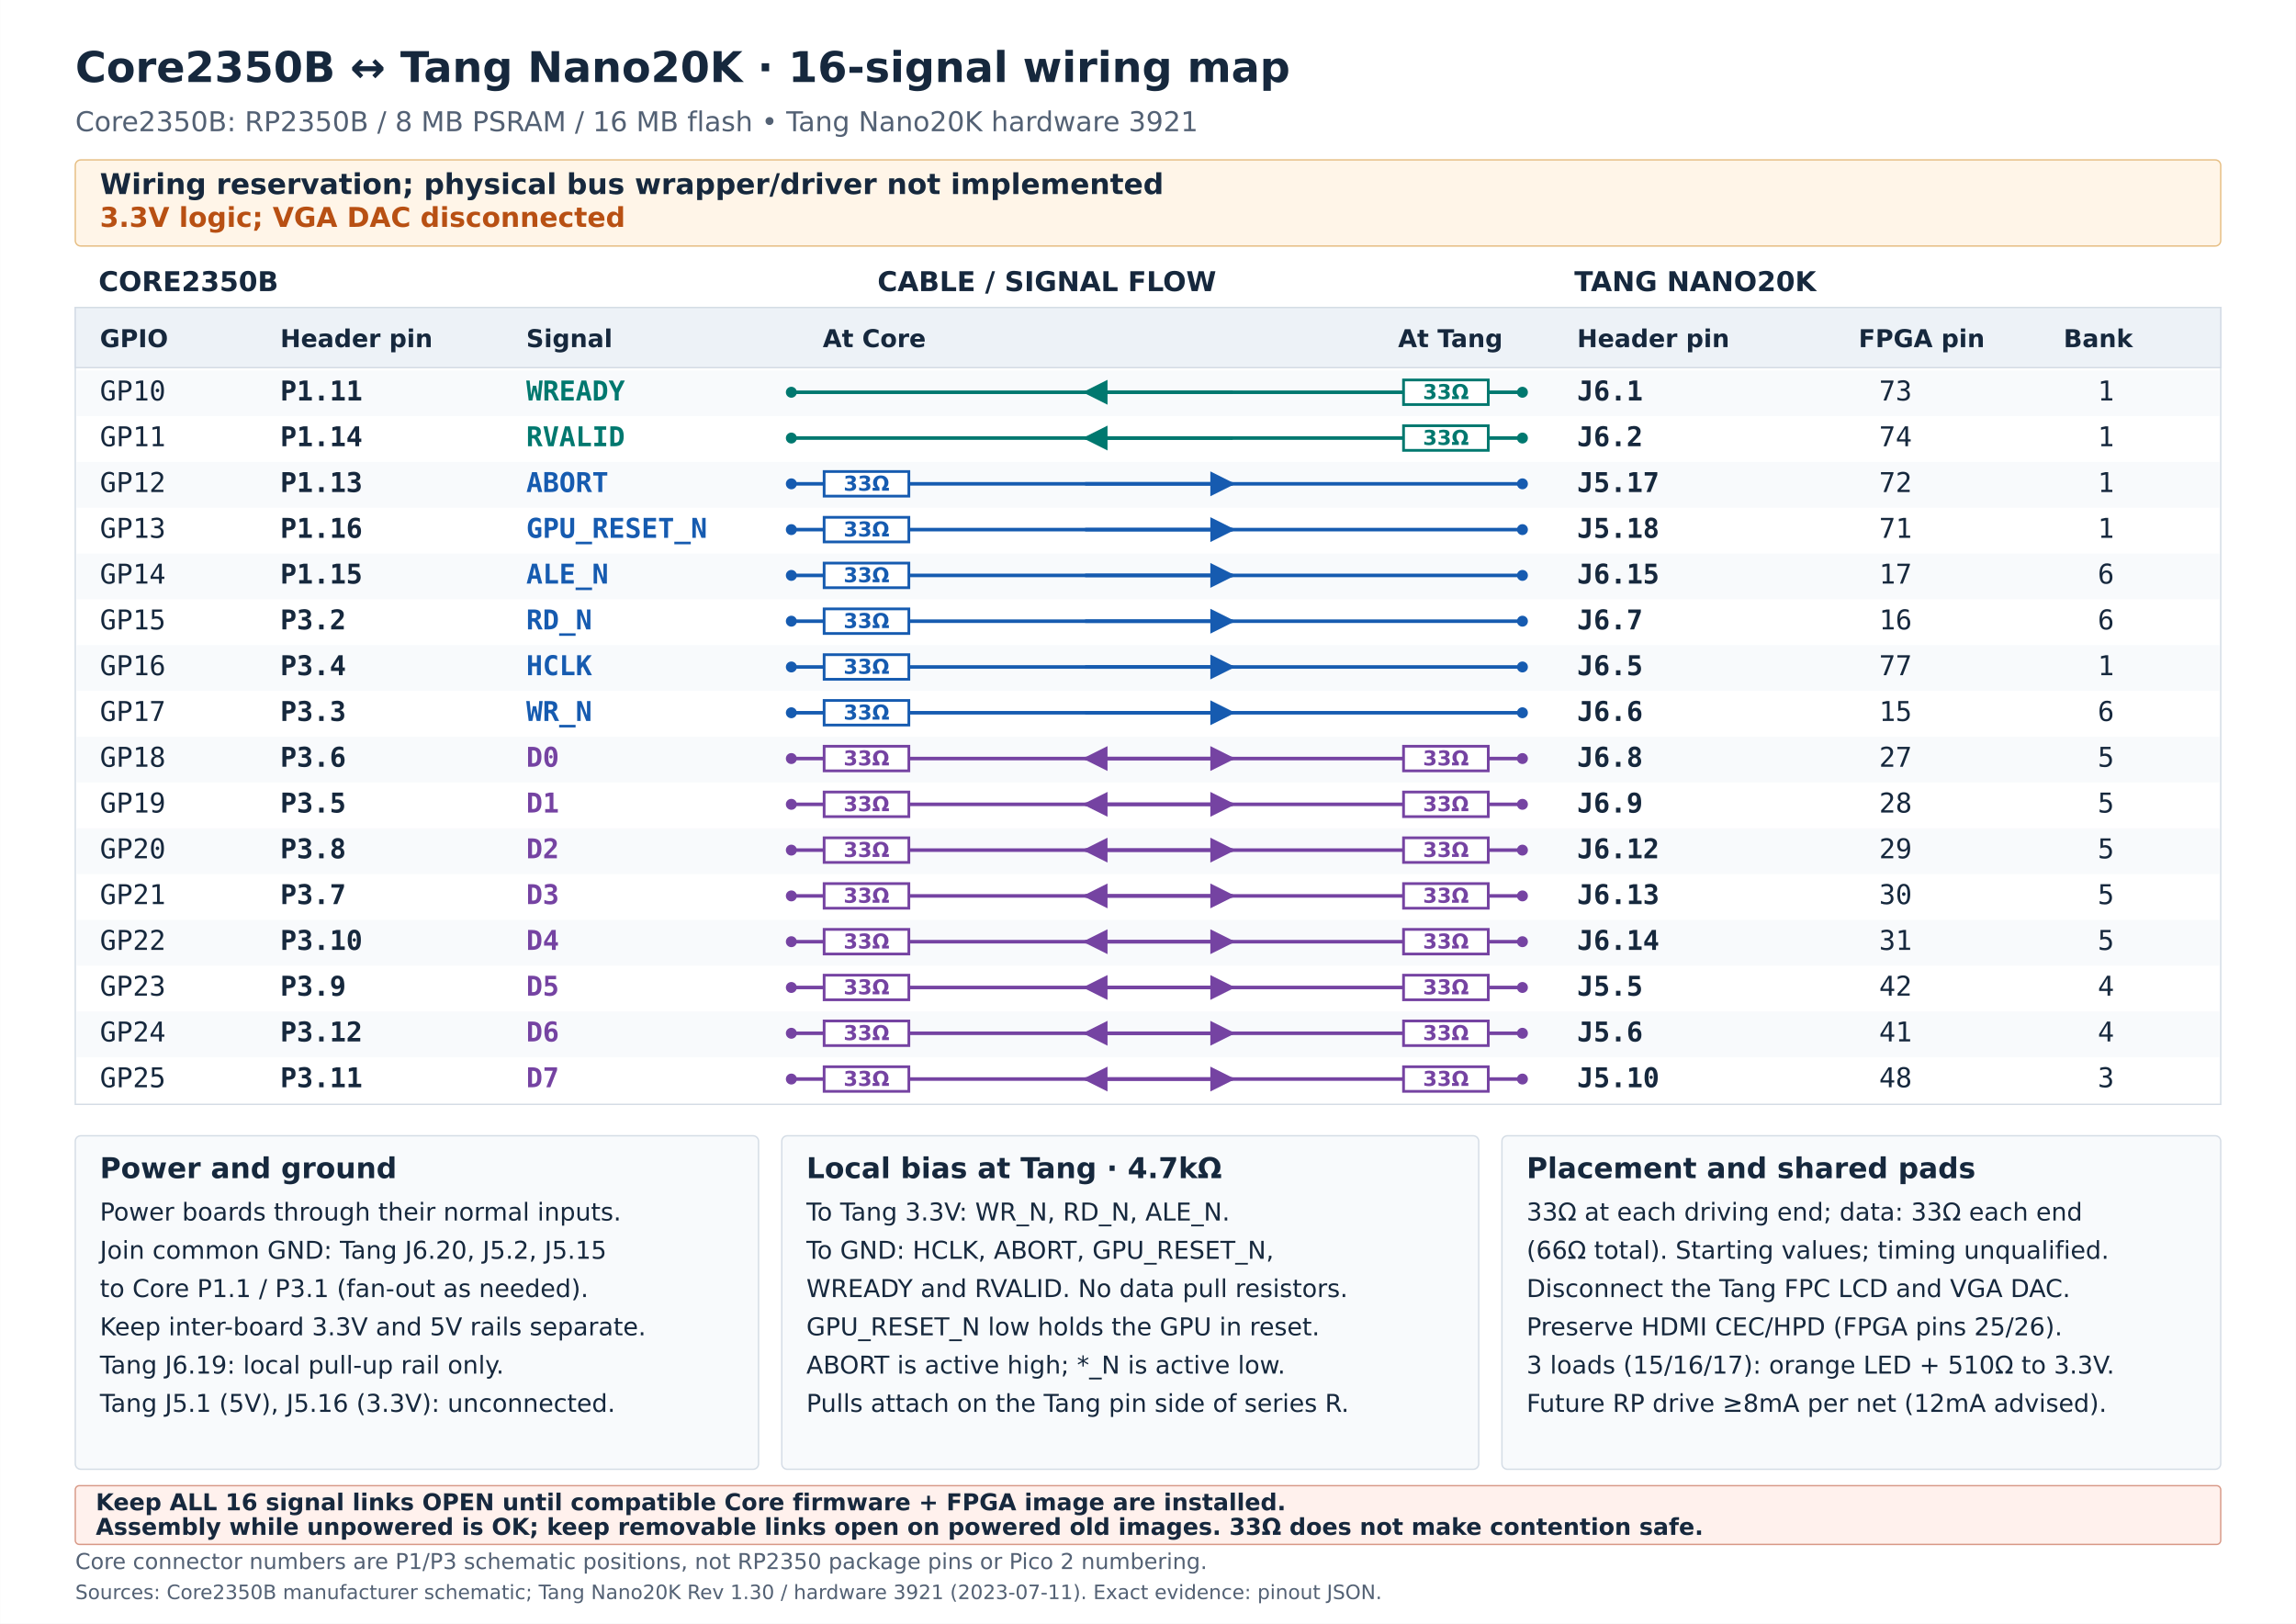
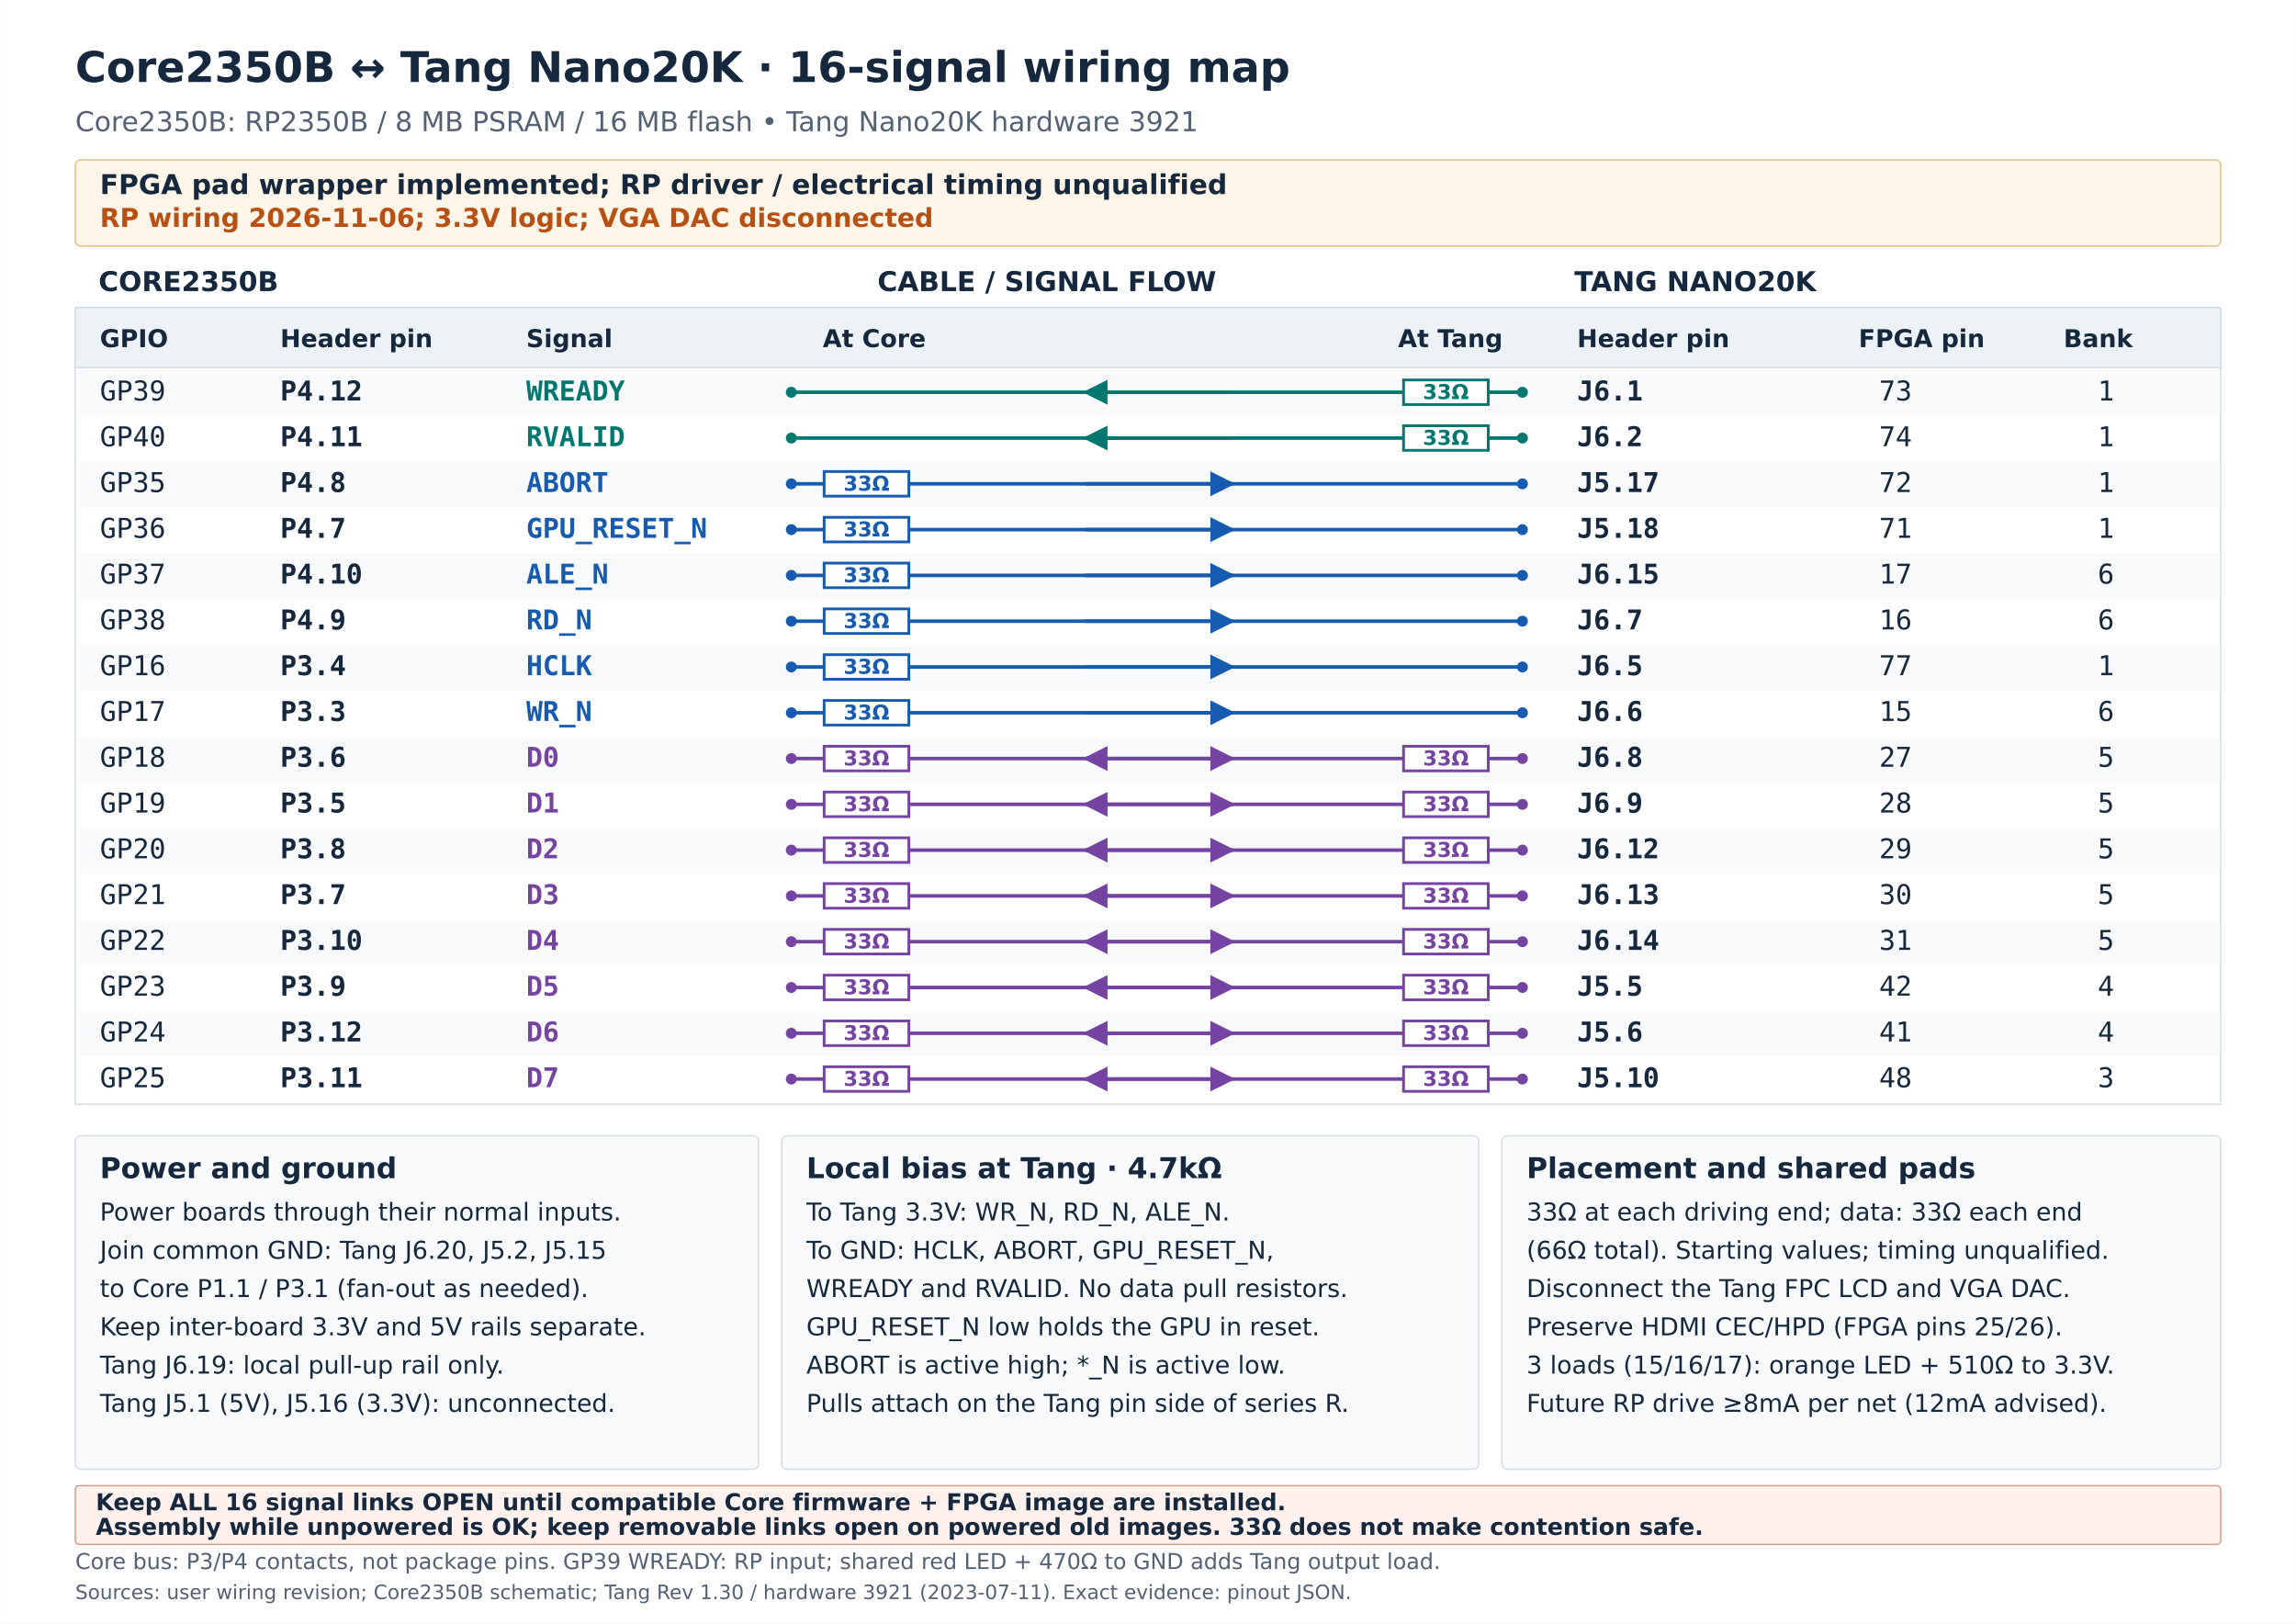
- <svg xmlns="http://www.w3.org/2000/svg" width="297mm" height="210mm" viewBox="0 0 1680 1188" role="img" aria-label="Core2350B to Tang Nano20K: 16-signal point-to-point wiring reservation">
+ <svg xmlns="http://www.w3.org/2000/svg" width="297mm" height="210mm" viewBox="0 0 1680 1188" role="img" aria-label="Core2350B to Tang Nano20K: revised 16-signal point-to-point wiring">
  <defs>
    <marker id="arrow" viewBox="0 0 10 10" refX="9" refY="5" markerWidth="7" markerHeight="7" orient="auto-start-reverse" markerUnits="strokeWidth">
      <path d="M0 0L10 5L0 10Z" fill="context-stroke" />
    </marker>
  </defs>
  <style>text{font-family:"DejaVu Sans",Arial,sans-serif;fill:#16283d}.mono{font-family:"DejaVu Sans Mono",monospace}</style>
  <rect x="0" y="0" width="1680" height="1188" rx="0" fill="white" stroke="none" stroke-width="1" />
  <text x="55" y="60" font-size="31" font-weight="700" style="fill:#16283d" text-anchor="start" class="">Core2350B ↔ Tang Nano20K · 16-signal wiring map</text>
  <text x="55" y="96" font-size="20" font-weight="400" style="fill:#536174" text-anchor="start" class="">Core2350B: RP2350B / 8 MB PSRAM / 16 MB flash   •   Tang Nano20K hardware 3921</text>
  <rect x="55" y="117" width="1570" height="63" rx="4" fill="#fff5e8" stroke="#e6be83" stroke-width="1" />
-   <text x="73" y="142" font-size="21" font-weight="700" style="fill:#16283d" text-anchor="start" class="">Wiring reservation; physical bus wrapper/driver not implemented</text>
-   <text x="73" y="166" font-size="20" font-weight="600" style="fill:#b85013" text-anchor="start" class="">3.3V logic; VGA DAC disconnected</text>
+   <text x="73" y="142" font-size="20" font-weight="700" style="fill:#16283d" text-anchor="start" class="">FPGA pad wrapper implemented; RP driver / electrical timing unqualified</text>
+   <text x="73" y="166" font-size="19" font-weight="600" style="fill:#b85013" text-anchor="start" class="">RP wiring 2026-11-06; 3.3V logic; VGA DAC disconnected</text>
  <text x="72" y="213" font-size="20" font-weight="700" style="fill:#16283d" text-anchor="start" class="">CORE2350B</text>
  <text x="642" y="213" font-size="20" font-weight="700" style="fill:#16283d" text-anchor="start" class="">CABLE / SIGNAL FLOW</text>
  <text x="1152" y="213" font-size="20" font-weight="700" style="fill:#16283d" text-anchor="start" class="">TANG NANO20K</text>
  <rect x="55" y="225" width="1570" height="583" rx="0" fill="white" stroke="#d4dce5" stroke-width="1" />
  <rect x="55" y="225" width="1570" height="44" rx="0" fill="#edf2f7" stroke="#d4dce5" stroke-width="1" />
  <text x="73" y="254" font-size="18" font-weight="700" style="fill:#16283d" text-anchor="start" class="">GPIO</text>
  <text x="205" y="254" font-size="18" font-weight="700" style="fill:#16283d" text-anchor="start" class="">Header pin</text>
  <text x="385" y="254" font-size="18" font-weight="700" style="fill:#16283d" text-anchor="start" class="">Signal</text>
  <text x="602" y="254" font-size="18" font-weight="700" style="fill:#16283d" text-anchor="start" class="">At Core</text>
  <text x="1023" y="254" font-size="18" font-weight="700" style="fill:#16283d" text-anchor="start" class="">At Tang</text>
  <text x="1154" y="254" font-size="18" font-weight="700" style="fill:#16283d" text-anchor="start" class="">Header pin</text>
  <text x="1360" y="254" font-size="18" font-weight="700" style="fill:#16283d" text-anchor="start" class="">FPGA pin</text>
  <text x="1510" y="254" font-size="18" font-weight="700" style="fill:#16283d" text-anchor="start" class="">Bank</text>
  <rect x="56" y="271.0" width="1568" height="33.5" rx="0" fill="#f8fafc" stroke="none" stroke-width="1" />
-   <text x="73" y="293.0" font-size="20" font-weight="400" style="fill:#16283d" text-anchor="start" class="mono">GP10</text>
-   <text x="205" y="293.0" font-size="20" font-weight="600" style="fill:#16283d" text-anchor="start" class="mono">P1.11</text>
+   <text x="73" y="293.0" font-size="20" font-weight="400" style="fill:#16283d" text-anchor="start" class="mono">GP39</text>
+   <text x="205" y="293.0" font-size="20" font-weight="600" style="fill:#16283d" text-anchor="start" class="mono">P4.12</text>
  <text x="385" y="293.0" font-size="20" font-weight="700" style="fill:#00786f" text-anchor="start" class="mono">WREADY</text>
  <line x1="579" y1="287.0" x2="1114" y2="287.0" stroke="#00786f" stroke-width="2.6" />
  <circle cx="579" cy="287.0" r="3.5" fill="#00786f" stroke="#00786f" stroke-width="1" />
  <circle cx="1114" cy="287.0" r="3.5" fill="#00786f" stroke="#00786f" stroke-width="1" />
  <rect x="1027" y="278.0" width="62" height="18" rx="0" fill="white" stroke="#00786f" stroke-width="2" />
  <text x="1058" y="292.0" font-size="15" font-weight="600" style="fill:#00786f" text-anchor="middle" class="">33Ω</text>
  <line x1="794" y1="287.0" x2="902" y2="287.0" stroke="#00786f" stroke-width="2.6" marker-start="url(#arrow)" />
  <text x="1154" y="293.0" font-size="20" font-weight="600" style="fill:#16283d" text-anchor="start" class="mono">J6.1</text>
  <text x="1375" y="293.0" font-size="20" font-weight="400" style="fill:#16283d" text-anchor="start" class="mono">73</text>
  <text x="1535" y="293.0" font-size="20" font-weight="400" style="fill:#16283d" text-anchor="start" class="mono">1</text>
-   <text x="73" y="326.5" font-size="20" font-weight="400" style="fill:#16283d" text-anchor="start" class="mono">GP11</text>
-   <text x="205" y="326.5" font-size="20" font-weight="600" style="fill:#16283d" text-anchor="start" class="mono">P1.14</text>
+   <text x="73" y="326.5" font-size="20" font-weight="400" style="fill:#16283d" text-anchor="start" class="mono">GP40</text>
+   <text x="205" y="326.5" font-size="20" font-weight="600" style="fill:#16283d" text-anchor="start" class="mono">P4.11</text>
  <text x="385" y="326.5" font-size="20" font-weight="700" style="fill:#00786f" text-anchor="start" class="mono">RVALID</text>
  <line x1="579" y1="320.5" x2="1114" y2="320.5" stroke="#00786f" stroke-width="2.6" />
  <circle cx="579" cy="320.5" r="3.5" fill="#00786f" stroke="#00786f" stroke-width="1" />
  <circle cx="1114" cy="320.5" r="3.5" fill="#00786f" stroke="#00786f" stroke-width="1" />
  <rect x="1027" y="311.5" width="62" height="18" rx="0" fill="white" stroke="#00786f" stroke-width="2" />
  <text x="1058" y="325.5" font-size="15" font-weight="600" style="fill:#00786f" text-anchor="middle" class="">33Ω</text>
  <line x1="794" y1="320.5" x2="902" y2="320.5" stroke="#00786f" stroke-width="2.6" marker-start="url(#arrow)" />
  <text x="1154" y="326.5" font-size="20" font-weight="600" style="fill:#16283d" text-anchor="start" class="mono">J6.2</text>
  <text x="1375" y="326.5" font-size="20" font-weight="400" style="fill:#16283d" text-anchor="start" class="mono">74</text>
  <text x="1535" y="326.5" font-size="20" font-weight="400" style="fill:#16283d" text-anchor="start" class="mono">1</text>
  <rect x="56" y="338.0" width="1568" height="33.5" rx="0" fill="#f8fafc" stroke="none" stroke-width="1" />
-   <text x="73" y="360.0" font-size="20" font-weight="400" style="fill:#16283d" text-anchor="start" class="mono">GP12</text>
-   <text x="205" y="360.0" font-size="20" font-weight="600" style="fill:#16283d" text-anchor="start" class="mono">P1.13</text>
+   <text x="73" y="360.0" font-size="20" font-weight="400" style="fill:#16283d" text-anchor="start" class="mono">GP35</text>
+   <text x="205" y="360.0" font-size="20" font-weight="600" style="fill:#16283d" text-anchor="start" class="mono">P4.8</text>
  <text x="385" y="360.0" font-size="20" font-weight="700" style="fill:#165bb0" text-anchor="start" class="mono">ABORT</text>
  <line x1="579" y1="354.0" x2="1114" y2="354.0" stroke="#165bb0" stroke-width="2.6" />
  <circle cx="579" cy="354.0" r="3.5" fill="#165bb0" stroke="#165bb0" stroke-width="1" />
  <circle cx="1114" cy="354.0" r="3.5" fill="#165bb0" stroke="#165bb0" stroke-width="1" />
  <rect x="603" y="345.0" width="62" height="18" rx="0" fill="white" stroke="#165bb0" stroke-width="2" />
  <text x="634" y="359.0" font-size="15" font-weight="600" style="fill:#165bb0" text-anchor="middle" class="">33Ω</text>
  <line x1="794" y1="354.0" x2="902" y2="354.0" stroke="#165bb0" stroke-width="2.6" marker-end="url(#arrow)" />
  <text x="1154" y="360.0" font-size="20" font-weight="600" style="fill:#16283d" text-anchor="start" class="mono">J5.17</text>
  <text x="1375" y="360.0" font-size="20" font-weight="400" style="fill:#16283d" text-anchor="start" class="mono">72</text>
  <text x="1535" y="360.0" font-size="20" font-weight="400" style="fill:#16283d" text-anchor="start" class="mono">1</text>
-   <text x="73" y="393.5" font-size="20" font-weight="400" style="fill:#16283d" text-anchor="start" class="mono">GP13</text>
-   <text x="205" y="393.5" font-size="20" font-weight="600" style="fill:#16283d" text-anchor="start" class="mono">P1.16</text>
+   <text x="73" y="393.5" font-size="20" font-weight="400" style="fill:#16283d" text-anchor="start" class="mono">GP36</text>
+   <text x="205" y="393.5" font-size="20" font-weight="600" style="fill:#16283d" text-anchor="start" class="mono">P4.7</text>
  <text x="385" y="393.5" font-size="20" font-weight="700" style="fill:#165bb0" text-anchor="start" class="mono">GPU_RESET_N</text>
  <line x1="579" y1="387.5" x2="1114" y2="387.5" stroke="#165bb0" stroke-width="2.6" />
  <circle cx="579" cy="387.5" r="3.5" fill="#165bb0" stroke="#165bb0" stroke-width="1" />
  <circle cx="1114" cy="387.5" r="3.5" fill="#165bb0" stroke="#165bb0" stroke-width="1" />
  <rect x="603" y="378.5" width="62" height="18" rx="0" fill="white" stroke="#165bb0" stroke-width="2" />
  <text x="634" y="392.5" font-size="15" font-weight="600" style="fill:#165bb0" text-anchor="middle" class="">33Ω</text>
  <line x1="794" y1="387.5" x2="902" y2="387.5" stroke="#165bb0" stroke-width="2.6" marker-end="url(#arrow)" />
  <text x="1154" y="393.5" font-size="20" font-weight="600" style="fill:#16283d" text-anchor="start" class="mono">J5.18</text>
  <text x="1375" y="393.5" font-size="20" font-weight="400" style="fill:#16283d" text-anchor="start" class="mono">71</text>
  <text x="1535" y="393.5" font-size="20" font-weight="400" style="fill:#16283d" text-anchor="start" class="mono">1</text>
  <rect x="56" y="405.0" width="1568" height="33.5" rx="0" fill="#f8fafc" stroke="none" stroke-width="1" />
-   <text x="73" y="427.0" font-size="20" font-weight="400" style="fill:#16283d" text-anchor="start" class="mono">GP14</text>
-   <text x="205" y="427.0" font-size="20" font-weight="600" style="fill:#16283d" text-anchor="start" class="mono">P1.15</text>
+   <text x="73" y="427.0" font-size="20" font-weight="400" style="fill:#16283d" text-anchor="start" class="mono">GP37</text>
+   <text x="205" y="427.0" font-size="20" font-weight="600" style="fill:#16283d" text-anchor="start" class="mono">P4.10</text>
  <text x="385" y="427.0" font-size="20" font-weight="700" style="fill:#165bb0" text-anchor="start" class="mono">ALE_N</text>
  <line x1="579" y1="421.0" x2="1114" y2="421.0" stroke="#165bb0" stroke-width="2.6" />
  <circle cx="579" cy="421.0" r="3.5" fill="#165bb0" stroke="#165bb0" stroke-width="1" />
  <circle cx="1114" cy="421.0" r="3.5" fill="#165bb0" stroke="#165bb0" stroke-width="1" />
  <rect x="603" y="412.0" width="62" height="18" rx="0" fill="white" stroke="#165bb0" stroke-width="2" />
  <text x="634" y="426.0" font-size="15" font-weight="600" style="fill:#165bb0" text-anchor="middle" class="">33Ω</text>
  <line x1="794" y1="421.0" x2="902" y2="421.0" stroke="#165bb0" stroke-width="2.6" marker-end="url(#arrow)" />
  <text x="1154" y="427.0" font-size="20" font-weight="600" style="fill:#16283d" text-anchor="start" class="mono">J6.15</text>
  <text x="1375" y="427.0" font-size="20" font-weight="400" style="fill:#16283d" text-anchor="start" class="mono">17</text>
  <text x="1535" y="427.0" font-size="20" font-weight="400" style="fill:#16283d" text-anchor="start" class="mono">6</text>
-   <text x="73" y="460.5" font-size="20" font-weight="400" style="fill:#16283d" text-anchor="start" class="mono">GP15</text>
-   <text x="205" y="460.5" font-size="20" font-weight="600" style="fill:#16283d" text-anchor="start" class="mono">P3.2</text>
+   <text x="73" y="460.5" font-size="20" font-weight="400" style="fill:#16283d" text-anchor="start" class="mono">GP38</text>
+   <text x="205" y="460.5" font-size="20" font-weight="600" style="fill:#16283d" text-anchor="start" class="mono">P4.9</text>
  <text x="385" y="460.5" font-size="20" font-weight="700" style="fill:#165bb0" text-anchor="start" class="mono">RD_N</text>
  <line x1="579" y1="454.5" x2="1114" y2="454.5" stroke="#165bb0" stroke-width="2.6" />
  <circle cx="579" cy="454.5" r="3.5" fill="#165bb0" stroke="#165bb0" stroke-width="1" />
  <circle cx="1114" cy="454.5" r="3.5" fill="#165bb0" stroke="#165bb0" stroke-width="1" />
  <rect x="603" y="445.5" width="62" height="18" rx="0" fill="white" stroke="#165bb0" stroke-width="2" />
  <text x="634" y="459.5" font-size="15" font-weight="600" style="fill:#165bb0" text-anchor="middle" class="">33Ω</text>
  <line x1="794" y1="454.5" x2="902" y2="454.5" stroke="#165bb0" stroke-width="2.6" marker-end="url(#arrow)" />
  <text x="1154" y="460.5" font-size="20" font-weight="600" style="fill:#16283d" text-anchor="start" class="mono">J6.7</text>
  <text x="1375" y="460.5" font-size="20" font-weight="400" style="fill:#16283d" text-anchor="start" class="mono">16</text>
  <text x="1535" y="460.5" font-size="20" font-weight="400" style="fill:#16283d" text-anchor="start" class="mono">6</text>
  <rect x="56" y="472.0" width="1568" height="33.5" rx="0" fill="#f8fafc" stroke="none" stroke-width="1" />
  <text x="73" y="494.0" font-size="20" font-weight="400" style="fill:#16283d" text-anchor="start" class="mono">GP16</text>
  <text x="205" y="494.0" font-size="20" font-weight="600" style="fill:#16283d" text-anchor="start" class="mono">P3.4</text>
  <text x="385" y="494.0" font-size="20" font-weight="700" style="fill:#165bb0" text-anchor="start" class="mono">HCLK</text>
  <line x1="579" y1="488.0" x2="1114" y2="488.0" stroke="#165bb0" stroke-width="2.6" />
  <circle cx="579" cy="488.0" r="3.5" fill="#165bb0" stroke="#165bb0" stroke-width="1" />
  <circle cx="1114" cy="488.0" r="3.5" fill="#165bb0" stroke="#165bb0" stroke-width="1" />
  <rect x="603" y="479.0" width="62" height="18" rx="0" fill="white" stroke="#165bb0" stroke-width="2" />
  <text x="634" y="493.0" font-size="15" font-weight="600" style="fill:#165bb0" text-anchor="middle" class="">33Ω</text>
  <line x1="794" y1="488.0" x2="902" y2="488.0" stroke="#165bb0" stroke-width="2.6" marker-end="url(#arrow)" />
  <text x="1154" y="494.0" font-size="20" font-weight="600" style="fill:#16283d" text-anchor="start" class="mono">J6.5</text>
  <text x="1375" y="494.0" font-size="20" font-weight="400" style="fill:#16283d" text-anchor="start" class="mono">77</text>
  <text x="1535" y="494.0" font-size="20" font-weight="400" style="fill:#16283d" text-anchor="start" class="mono">1</text>
  <text x="73" y="527.5" font-size="20" font-weight="400" style="fill:#16283d" text-anchor="start" class="mono">GP17</text>
  <text x="205" y="527.5" font-size="20" font-weight="600" style="fill:#16283d" text-anchor="start" class="mono">P3.3</text>
  <text x="385" y="527.5" font-size="20" font-weight="700" style="fill:#165bb0" text-anchor="start" class="mono">WR_N</text>
  <line x1="579" y1="521.5" x2="1114" y2="521.5" stroke="#165bb0" stroke-width="2.6" />
  <circle cx="579" cy="521.5" r="3.5" fill="#165bb0" stroke="#165bb0" stroke-width="1" />
  <circle cx="1114" cy="521.5" r="3.5" fill="#165bb0" stroke="#165bb0" stroke-width="1" />
  <rect x="603" y="512.5" width="62" height="18" rx="0" fill="white" stroke="#165bb0" stroke-width="2" />
  <text x="634" y="526.5" font-size="15" font-weight="600" style="fill:#165bb0" text-anchor="middle" class="">33Ω</text>
  <line x1="794" y1="521.5" x2="902" y2="521.5" stroke="#165bb0" stroke-width="2.6" marker-end="url(#arrow)" />
  <text x="1154" y="527.5" font-size="20" font-weight="600" style="fill:#16283d" text-anchor="start" class="mono">J6.6</text>
  <text x="1375" y="527.5" font-size="20" font-weight="400" style="fill:#16283d" text-anchor="start" class="mono">15</text>
  <text x="1535" y="527.5" font-size="20" font-weight="400" style="fill:#16283d" text-anchor="start" class="mono">6</text>
  <rect x="56" y="539.0" width="1568" height="33.5" rx="0" fill="#f8fafc" stroke="none" stroke-width="1" />
  <text x="73" y="561.0" font-size="20" font-weight="400" style="fill:#16283d" text-anchor="start" class="mono">GP18</text>
  <text x="205" y="561.0" font-size="20" font-weight="600" style="fill:#16283d" text-anchor="start" class="mono">P3.6</text>
  <text x="385" y="561.0" font-size="20" font-weight="700" style="fill:#7543a2" text-anchor="start" class="mono">D0</text>
  <line x1="579" y1="555.0" x2="1114" y2="555.0" stroke="#7543a2" stroke-width="2.6" />
  <circle cx="579" cy="555.0" r="3.5" fill="#7543a2" stroke="#7543a2" stroke-width="1" />
  <circle cx="1114" cy="555.0" r="3.5" fill="#7543a2" stroke="#7543a2" stroke-width="1" />
  <rect x="603" y="546.0" width="62" height="18" rx="0" fill="white" stroke="#7543a2" stroke-width="2" />
  <text x="634" y="560.0" font-size="15" font-weight="600" style="fill:#7543a2" text-anchor="middle" class="">33Ω</text>
  <rect x="1027" y="546.0" width="62" height="18" rx="0" fill="white" stroke="#7543a2" stroke-width="2" />
  <text x="1058" y="560.0" font-size="15" font-weight="600" style="fill:#7543a2" text-anchor="middle" class="">33Ω</text>
  <line x1="794" y1="555.0" x2="902" y2="555.0" stroke="#7543a2" stroke-width="2.6" marker-start="url(#arrow)" marker-end="url(#arrow)" />
  <text x="1154" y="561.0" font-size="20" font-weight="600" style="fill:#16283d" text-anchor="start" class="mono">J6.8</text>
  <text x="1375" y="561.0" font-size="20" font-weight="400" style="fill:#16283d" text-anchor="start" class="mono">27</text>
  <text x="1535" y="561.0" font-size="20" font-weight="400" style="fill:#16283d" text-anchor="start" class="mono">5</text>
  <text x="73" y="594.5" font-size="20" font-weight="400" style="fill:#16283d" text-anchor="start" class="mono">GP19</text>
  <text x="205" y="594.5" font-size="20" font-weight="600" style="fill:#16283d" text-anchor="start" class="mono">P3.5</text>
  <text x="385" y="594.5" font-size="20" font-weight="700" style="fill:#7543a2" text-anchor="start" class="mono">D1</text>
  <line x1="579" y1="588.5" x2="1114" y2="588.5" stroke="#7543a2" stroke-width="2.6" />
  <circle cx="579" cy="588.5" r="3.5" fill="#7543a2" stroke="#7543a2" stroke-width="1" />
  <circle cx="1114" cy="588.5" r="3.5" fill="#7543a2" stroke="#7543a2" stroke-width="1" />
  <rect x="603" y="579.5" width="62" height="18" rx="0" fill="white" stroke="#7543a2" stroke-width="2" />
  <text x="634" y="593.5" font-size="15" font-weight="600" style="fill:#7543a2" text-anchor="middle" class="">33Ω</text>
  <rect x="1027" y="579.5" width="62" height="18" rx="0" fill="white" stroke="#7543a2" stroke-width="2" />
  <text x="1058" y="593.5" font-size="15" font-weight="600" style="fill:#7543a2" text-anchor="middle" class="">33Ω</text>
  <line x1="794" y1="588.5" x2="902" y2="588.5" stroke="#7543a2" stroke-width="2.6" marker-start="url(#arrow)" marker-end="url(#arrow)" />
  <text x="1154" y="594.5" font-size="20" font-weight="600" style="fill:#16283d" text-anchor="start" class="mono">J6.9</text>
  <text x="1375" y="594.5" font-size="20" font-weight="400" style="fill:#16283d" text-anchor="start" class="mono">28</text>
  <text x="1535" y="594.5" font-size="20" font-weight="400" style="fill:#16283d" text-anchor="start" class="mono">5</text>
  <rect x="56" y="606.0" width="1568" height="33.5" rx="0" fill="#f8fafc" stroke="none" stroke-width="1" />
  <text x="73" y="628.0" font-size="20" font-weight="400" style="fill:#16283d" text-anchor="start" class="mono">GP20</text>
  <text x="205" y="628.0" font-size="20" font-weight="600" style="fill:#16283d" text-anchor="start" class="mono">P3.8</text>
  <text x="385" y="628.0" font-size="20" font-weight="700" style="fill:#7543a2" text-anchor="start" class="mono">D2</text>
  <line x1="579" y1="622.0" x2="1114" y2="622.0" stroke="#7543a2" stroke-width="2.6" />
  <circle cx="579" cy="622.0" r="3.5" fill="#7543a2" stroke="#7543a2" stroke-width="1" />
  <circle cx="1114" cy="622.0" r="3.5" fill="#7543a2" stroke="#7543a2" stroke-width="1" />
  <rect x="603" y="613.0" width="62" height="18" rx="0" fill="white" stroke="#7543a2" stroke-width="2" />
  <text x="634" y="627.0" font-size="15" font-weight="600" style="fill:#7543a2" text-anchor="middle" class="">33Ω</text>
  <rect x="1027" y="613.0" width="62" height="18" rx="0" fill="white" stroke="#7543a2" stroke-width="2" />
  <text x="1058" y="627.0" font-size="15" font-weight="600" style="fill:#7543a2" text-anchor="middle" class="">33Ω</text>
  <line x1="794" y1="622.0" x2="902" y2="622.0" stroke="#7543a2" stroke-width="2.6" marker-start="url(#arrow)" marker-end="url(#arrow)" />
  <text x="1154" y="628.0" font-size="20" font-weight="600" style="fill:#16283d" text-anchor="start" class="mono">J6.12</text>
  <text x="1375" y="628.0" font-size="20" font-weight="400" style="fill:#16283d" text-anchor="start" class="mono">29</text>
  <text x="1535" y="628.0" font-size="20" font-weight="400" style="fill:#16283d" text-anchor="start" class="mono">5</text>
  <text x="73" y="661.5" font-size="20" font-weight="400" style="fill:#16283d" text-anchor="start" class="mono">GP21</text>
  <text x="205" y="661.5" font-size="20" font-weight="600" style="fill:#16283d" text-anchor="start" class="mono">P3.7</text>
  <text x="385" y="661.5" font-size="20" font-weight="700" style="fill:#7543a2" text-anchor="start" class="mono">D3</text>
  <line x1="579" y1="655.5" x2="1114" y2="655.5" stroke="#7543a2" stroke-width="2.6" />
  <circle cx="579" cy="655.5" r="3.5" fill="#7543a2" stroke="#7543a2" stroke-width="1" />
  <circle cx="1114" cy="655.5" r="3.5" fill="#7543a2" stroke="#7543a2" stroke-width="1" />
  <rect x="603" y="646.5" width="62" height="18" rx="0" fill="white" stroke="#7543a2" stroke-width="2" />
  <text x="634" y="660.5" font-size="15" font-weight="600" style="fill:#7543a2" text-anchor="middle" class="">33Ω</text>
  <rect x="1027" y="646.5" width="62" height="18" rx="0" fill="white" stroke="#7543a2" stroke-width="2" />
  <text x="1058" y="660.5" font-size="15" font-weight="600" style="fill:#7543a2" text-anchor="middle" class="">33Ω</text>
  <line x1="794" y1="655.5" x2="902" y2="655.5" stroke="#7543a2" stroke-width="2.6" marker-start="url(#arrow)" marker-end="url(#arrow)" />
  <text x="1154" y="661.5" font-size="20" font-weight="600" style="fill:#16283d" text-anchor="start" class="mono">J6.13</text>
  <text x="1375" y="661.5" font-size="20" font-weight="400" style="fill:#16283d" text-anchor="start" class="mono">30</text>
  <text x="1535" y="661.5" font-size="20" font-weight="400" style="fill:#16283d" text-anchor="start" class="mono">5</text>
  <rect x="56" y="673.0" width="1568" height="33.5" rx="0" fill="#f8fafc" stroke="none" stroke-width="1" />
  <text x="73" y="695.0" font-size="20" font-weight="400" style="fill:#16283d" text-anchor="start" class="mono">GP22</text>
  <text x="205" y="695.0" font-size="20" font-weight="600" style="fill:#16283d" text-anchor="start" class="mono">P3.10</text>
  <text x="385" y="695.0" font-size="20" font-weight="700" style="fill:#7543a2" text-anchor="start" class="mono">D4</text>
  <line x1="579" y1="689.0" x2="1114" y2="689.0" stroke="#7543a2" stroke-width="2.6" />
  <circle cx="579" cy="689.0" r="3.5" fill="#7543a2" stroke="#7543a2" stroke-width="1" />
  <circle cx="1114" cy="689.0" r="3.5" fill="#7543a2" stroke="#7543a2" stroke-width="1" />
  <rect x="603" y="680.0" width="62" height="18" rx="0" fill="white" stroke="#7543a2" stroke-width="2" />
  <text x="634" y="694.0" font-size="15" font-weight="600" style="fill:#7543a2" text-anchor="middle" class="">33Ω</text>
  <rect x="1027" y="680.0" width="62" height="18" rx="0" fill="white" stroke="#7543a2" stroke-width="2" />
  <text x="1058" y="694.0" font-size="15" font-weight="600" style="fill:#7543a2" text-anchor="middle" class="">33Ω</text>
  <line x1="794" y1="689.0" x2="902" y2="689.0" stroke="#7543a2" stroke-width="2.6" marker-start="url(#arrow)" marker-end="url(#arrow)" />
  <text x="1154" y="695.0" font-size="20" font-weight="600" style="fill:#16283d" text-anchor="start" class="mono">J6.14</text>
  <text x="1375" y="695.0" font-size="20" font-weight="400" style="fill:#16283d" text-anchor="start" class="mono">31</text>
  <text x="1535" y="695.0" font-size="20" font-weight="400" style="fill:#16283d" text-anchor="start" class="mono">5</text>
  <text x="73" y="728.5" font-size="20" font-weight="400" style="fill:#16283d" text-anchor="start" class="mono">GP23</text>
  <text x="205" y="728.5" font-size="20" font-weight="600" style="fill:#16283d" text-anchor="start" class="mono">P3.9</text>
  <text x="385" y="728.5" font-size="20" font-weight="700" style="fill:#7543a2" text-anchor="start" class="mono">D5</text>
  <line x1="579" y1="722.5" x2="1114" y2="722.5" stroke="#7543a2" stroke-width="2.6" />
  <circle cx="579" cy="722.5" r="3.5" fill="#7543a2" stroke="#7543a2" stroke-width="1" />
  <circle cx="1114" cy="722.5" r="3.5" fill="#7543a2" stroke="#7543a2" stroke-width="1" />
  <rect x="603" y="713.5" width="62" height="18" rx="0" fill="white" stroke="#7543a2" stroke-width="2" />
  <text x="634" y="727.5" font-size="15" font-weight="600" style="fill:#7543a2" text-anchor="middle" class="">33Ω</text>
  <rect x="1027" y="713.5" width="62" height="18" rx="0" fill="white" stroke="#7543a2" stroke-width="2" />
  <text x="1058" y="727.5" font-size="15" font-weight="600" style="fill:#7543a2" text-anchor="middle" class="">33Ω</text>
  <line x1="794" y1="722.5" x2="902" y2="722.5" stroke="#7543a2" stroke-width="2.6" marker-start="url(#arrow)" marker-end="url(#arrow)" />
  <text x="1154" y="728.5" font-size="20" font-weight="600" style="fill:#16283d" text-anchor="start" class="mono">J5.5</text>
  <text x="1375" y="728.5" font-size="20" font-weight="400" style="fill:#16283d" text-anchor="start" class="mono">42</text>
  <text x="1535" y="728.5" font-size="20" font-weight="400" style="fill:#16283d" text-anchor="start" class="mono">4</text>
  <rect x="56" y="740.0" width="1568" height="33.5" rx="0" fill="#f8fafc" stroke="none" stroke-width="1" />
  <text x="73" y="762.0" font-size="20" font-weight="400" style="fill:#16283d" text-anchor="start" class="mono">GP24</text>
  <text x="205" y="762.0" font-size="20" font-weight="600" style="fill:#16283d" text-anchor="start" class="mono">P3.12</text>
  <text x="385" y="762.0" font-size="20" font-weight="700" style="fill:#7543a2" text-anchor="start" class="mono">D6</text>
  <line x1="579" y1="756.0" x2="1114" y2="756.0" stroke="#7543a2" stroke-width="2.6" />
  <circle cx="579" cy="756.0" r="3.5" fill="#7543a2" stroke="#7543a2" stroke-width="1" />
  <circle cx="1114" cy="756.0" r="3.5" fill="#7543a2" stroke="#7543a2" stroke-width="1" />
  <rect x="603" y="747.0" width="62" height="18" rx="0" fill="white" stroke="#7543a2" stroke-width="2" />
  <text x="634" y="761.0" font-size="15" font-weight="600" style="fill:#7543a2" text-anchor="middle" class="">33Ω</text>
  <rect x="1027" y="747.0" width="62" height="18" rx="0" fill="white" stroke="#7543a2" stroke-width="2" />
  <text x="1058" y="761.0" font-size="15" font-weight="600" style="fill:#7543a2" text-anchor="middle" class="">33Ω</text>
  <line x1="794" y1="756.0" x2="902" y2="756.0" stroke="#7543a2" stroke-width="2.6" marker-start="url(#arrow)" marker-end="url(#arrow)" />
  <text x="1154" y="762.0" font-size="20" font-weight="600" style="fill:#16283d" text-anchor="start" class="mono">J5.6</text>
  <text x="1375" y="762.0" font-size="20" font-weight="400" style="fill:#16283d" text-anchor="start" class="mono">41</text>
  <text x="1535" y="762.0" font-size="20" font-weight="400" style="fill:#16283d" text-anchor="start" class="mono">4</text>
  <text x="73" y="795.5" font-size="20" font-weight="400" style="fill:#16283d" text-anchor="start" class="mono">GP25</text>
  <text x="205" y="795.5" font-size="20" font-weight="600" style="fill:#16283d" text-anchor="start" class="mono">P3.11</text>
  <text x="385" y="795.5" font-size="20" font-weight="700" style="fill:#7543a2" text-anchor="start" class="mono">D7</text>
  <line x1="579" y1="789.5" x2="1114" y2="789.5" stroke="#7543a2" stroke-width="2.6" />
  <circle cx="579" cy="789.5" r="3.5" fill="#7543a2" stroke="#7543a2" stroke-width="1" />
  <circle cx="1114" cy="789.5" r="3.5" fill="#7543a2" stroke="#7543a2" stroke-width="1" />
  <rect x="603" y="780.5" width="62" height="18" rx="0" fill="white" stroke="#7543a2" stroke-width="2" />
  <text x="634" y="794.5" font-size="15" font-weight="600" style="fill:#7543a2" text-anchor="middle" class="">33Ω</text>
  <rect x="1027" y="780.5" width="62" height="18" rx="0" fill="white" stroke="#7543a2" stroke-width="2" />
  <text x="1058" y="794.5" font-size="15" font-weight="600" style="fill:#7543a2" text-anchor="middle" class="">33Ω</text>
  <line x1="794" y1="789.5" x2="902" y2="789.5" stroke="#7543a2" stroke-width="2.6" marker-start="url(#arrow)" marker-end="url(#arrow)" />
  <text x="1154" y="795.5" font-size="20" font-weight="600" style="fill:#16283d" text-anchor="start" class="mono">J5.10</text>
  <text x="1375" y="795.5" font-size="20" font-weight="400" style="fill:#16283d" text-anchor="start" class="mono">48</text>
  <text x="1535" y="795.5" font-size="20" font-weight="400" style="fill:#16283d" text-anchor="start" class="mono">3</text>
  <rect x="55" y="831" width="500" height="244" rx="4" fill="#f8fafc" stroke="#d4dce5" stroke-width="1" />
  <rect x="572" y="831" width="510" height="244" rx="4" fill="#f8fafc" stroke="#d4dce5" stroke-width="1" />
  <rect x="1099" y="831" width="526" height="244" rx="4" fill="#f8fafc" stroke="#d4dce5" stroke-width="1" />
  <text x="73" y="862" font-size="21" font-weight="700" style="fill:#16283d" text-anchor="start" class="">Power and ground</text>
  <text x="73" y="893" font-size="18" font-weight="400" style="fill:#16283d" text-anchor="start" class="">Power boards through their normal inputs.</text>
  <text x="73" y="921" font-size="18" font-weight="400" style="fill:#16283d" text-anchor="start" class="">Join common GND: Tang J6.20, J5.2, J5.15</text>
  <text x="73" y="949" font-size="18" font-weight="400" style="fill:#16283d" text-anchor="start" class="">to Core P1.1 / P3.1 (fan-out as needed).</text>
  <text x="73" y="977" font-size="18" font-weight="400" style="fill:#16283d" text-anchor="start" class="">Keep inter-board 3.3V and 5V rails separate.</text>
  <text x="73" y="1005" font-size="18" font-weight="400" style="fill:#16283d" text-anchor="start" class="">Tang J6.19: local pull-up rail only.</text>
  <text x="73" y="1033" font-size="18" font-weight="400" style="fill:#16283d" text-anchor="start" class="">Tang J5.1 (5V), J5.16 (3.3V): unconnected.</text>
  <text x="590" y="862" font-size="21" font-weight="700" style="fill:#16283d" text-anchor="start" class="">Local bias at Tang · 4.7kΩ</text>
  <text x="590" y="893" font-size="18" font-weight="400" style="fill:#16283d" text-anchor="start" class="">To Tang 3.3V: WR_N, RD_N, ALE_N.</text>
  <text x="590" y="921" font-size="18" font-weight="400" style="fill:#16283d" text-anchor="start" class="">To GND: HCLK, ABORT, GPU_RESET_N,</text>
  <text x="590" y="949" font-size="18" font-weight="400" style="fill:#16283d" text-anchor="start" class="">WREADY and RVALID. No data pull resistors.</text>
  <text x="590" y="977" font-size="18" font-weight="400" style="fill:#16283d" text-anchor="start" class="">GPU_RESET_N low holds the GPU in reset.</text>
  <text x="590" y="1005" font-size="18" font-weight="400" style="fill:#16283d" text-anchor="start" class="">ABORT is active high; *_N is active low.</text>
  <text x="590" y="1033" font-size="18" font-weight="400" style="fill:#16283d" text-anchor="start" class="">Pulls attach on the Tang pin side of series R.</text>
  <text x="1117" y="862" font-size="21" font-weight="700" style="fill:#16283d" text-anchor="start" class="">Placement and shared pads</text>
  <text x="1117" y="893" font-size="18" font-weight="400" style="fill:#16283d" text-anchor="start" class="">33Ω at each driving end; data: 33Ω each end</text>
  <text x="1117" y="921" font-size="18" font-weight="400" style="fill:#16283d" text-anchor="start" class="">(66Ω total). Starting values; timing unqualified.</text>
  <text x="1117" y="949" font-size="18" font-weight="400" style="fill:#16283d" text-anchor="start" class="">Disconnect the Tang FPC LCD and VGA DAC.</text>
  <text x="1117" y="977" font-size="18" font-weight="400" style="fill:#16283d" text-anchor="start" class="">Preserve HDMI CEC/HPD (FPGA pins 25/26).</text>
  <text x="1117" y="1005" font-size="18" font-weight="400" style="fill:#16283d" text-anchor="start" class="">3 loads (15/16/17): orange LED + 510Ω to 3.3V.</text>
  <text x="1117" y="1033" font-size="18" font-weight="400" style="fill:#16283d" text-anchor="start" class="">Future RP drive ≥8mA per net (12mA advised).</text>
  <rect x="55" y="1087" width="1570" height="43" rx="3" fill="#fff1ed" stroke="#d89987" stroke-width="1" />
  <text x="70" y="1105" font-size="17" font-weight="700" style="fill:#16283d" text-anchor="start" class="">Keep ALL 16 signal links OPEN until compatible Core firmware + FPGA image are installed.</text>
  <text x="70" y="1123" font-size="17" font-weight="600" style="fill:#16283d" text-anchor="start" class="">Assembly while unpowered is OK; keep removable links open on powered old images. 33Ω does not make contention safe.</text>
-   <text x="55" y="1148" font-size="16" font-weight="400" style="fill:#536174" text-anchor="start" class="">Core connector numbers are P1/P3 schematic positions, not RP2350 package pins or Pico 2 numbering.</text>
-   <text x="55" y="1170" font-size="14.5" font-weight="400" style="fill:#536174" text-anchor="start" class="">Sources: Core2350B manufacturer schematic; Tang Nano20K Rev 1.30 / hardware 3921 (2023-07-11). Exact evidence: pinout JSON.</text>
+   <text x="55" y="1148" font-size="16" font-weight="400" style="fill:#536174" text-anchor="start" class="">Core bus: P3/P4 contacts, not package pins. GP39 WREADY: RP input; shared red LED + 470Ω to GND adds Tang output load.</text>
+   <text x="55" y="1170" font-size="14.5" font-weight="400" style="fill:#536174" text-anchor="start" class="">Sources: user wiring revision; Core2350B schematic; Tang Rev 1.30 / hardware 3921 (2023-07-11). Exact evidence: pinout JSON.</text>
</svg>
